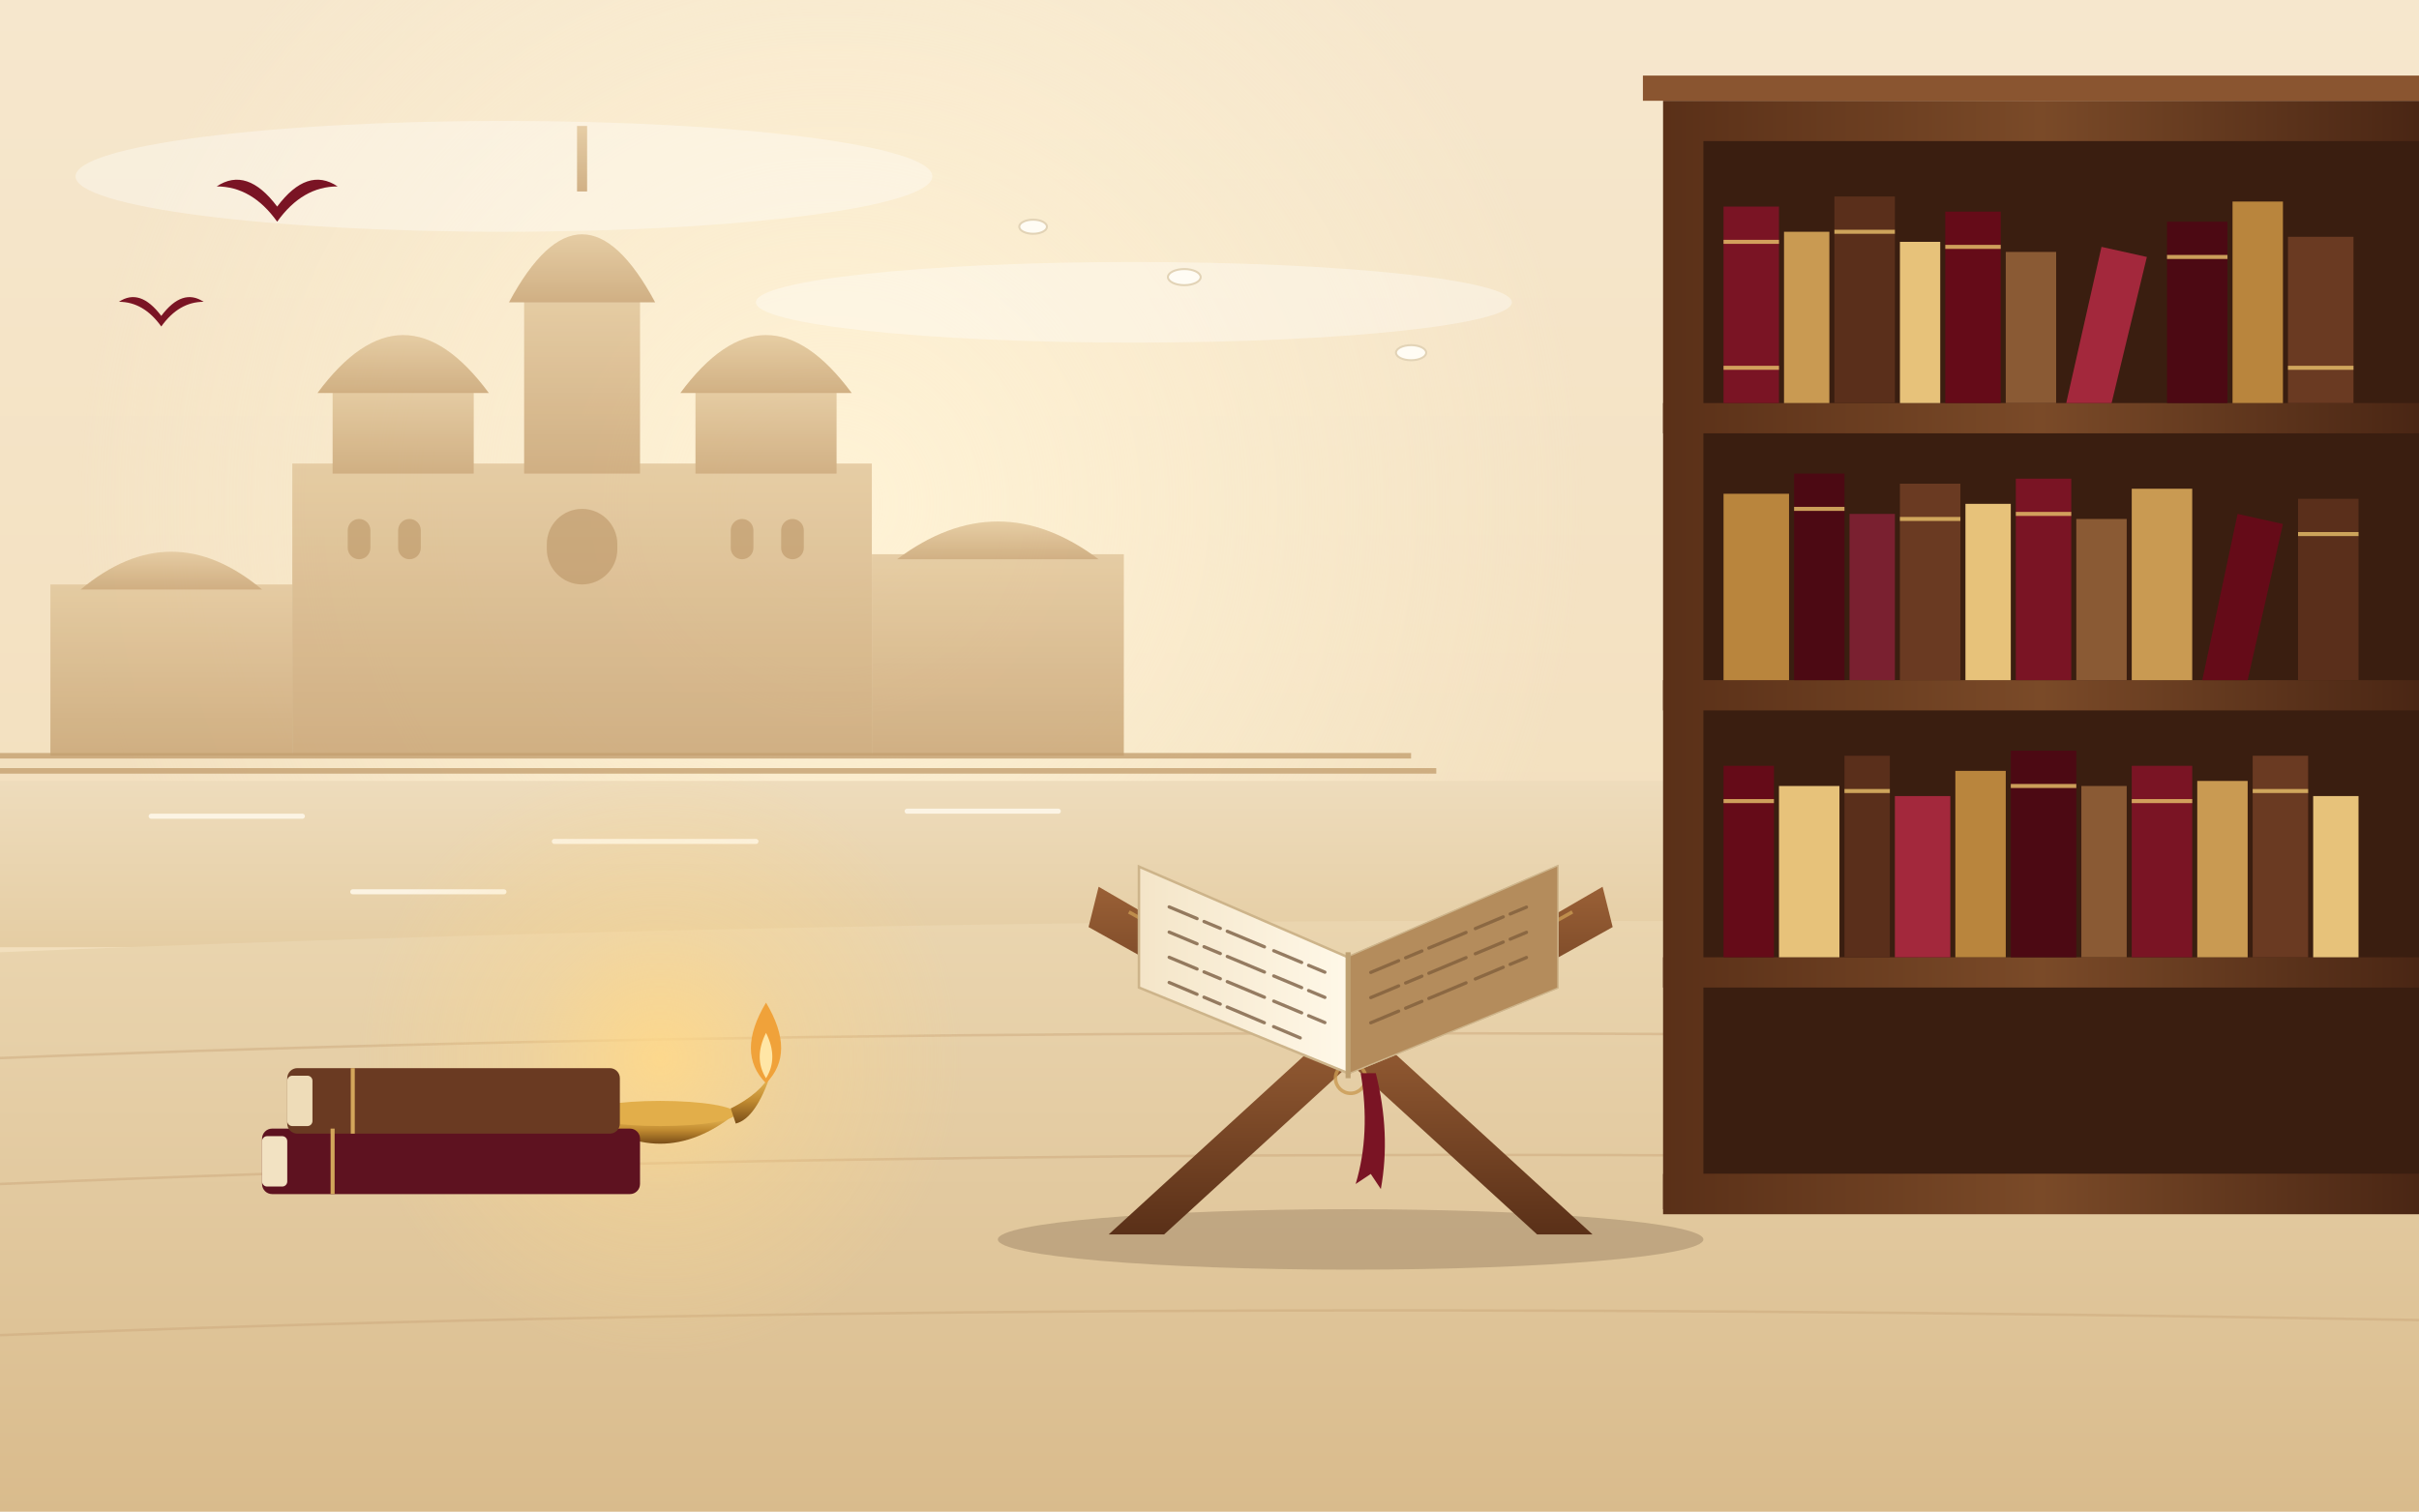
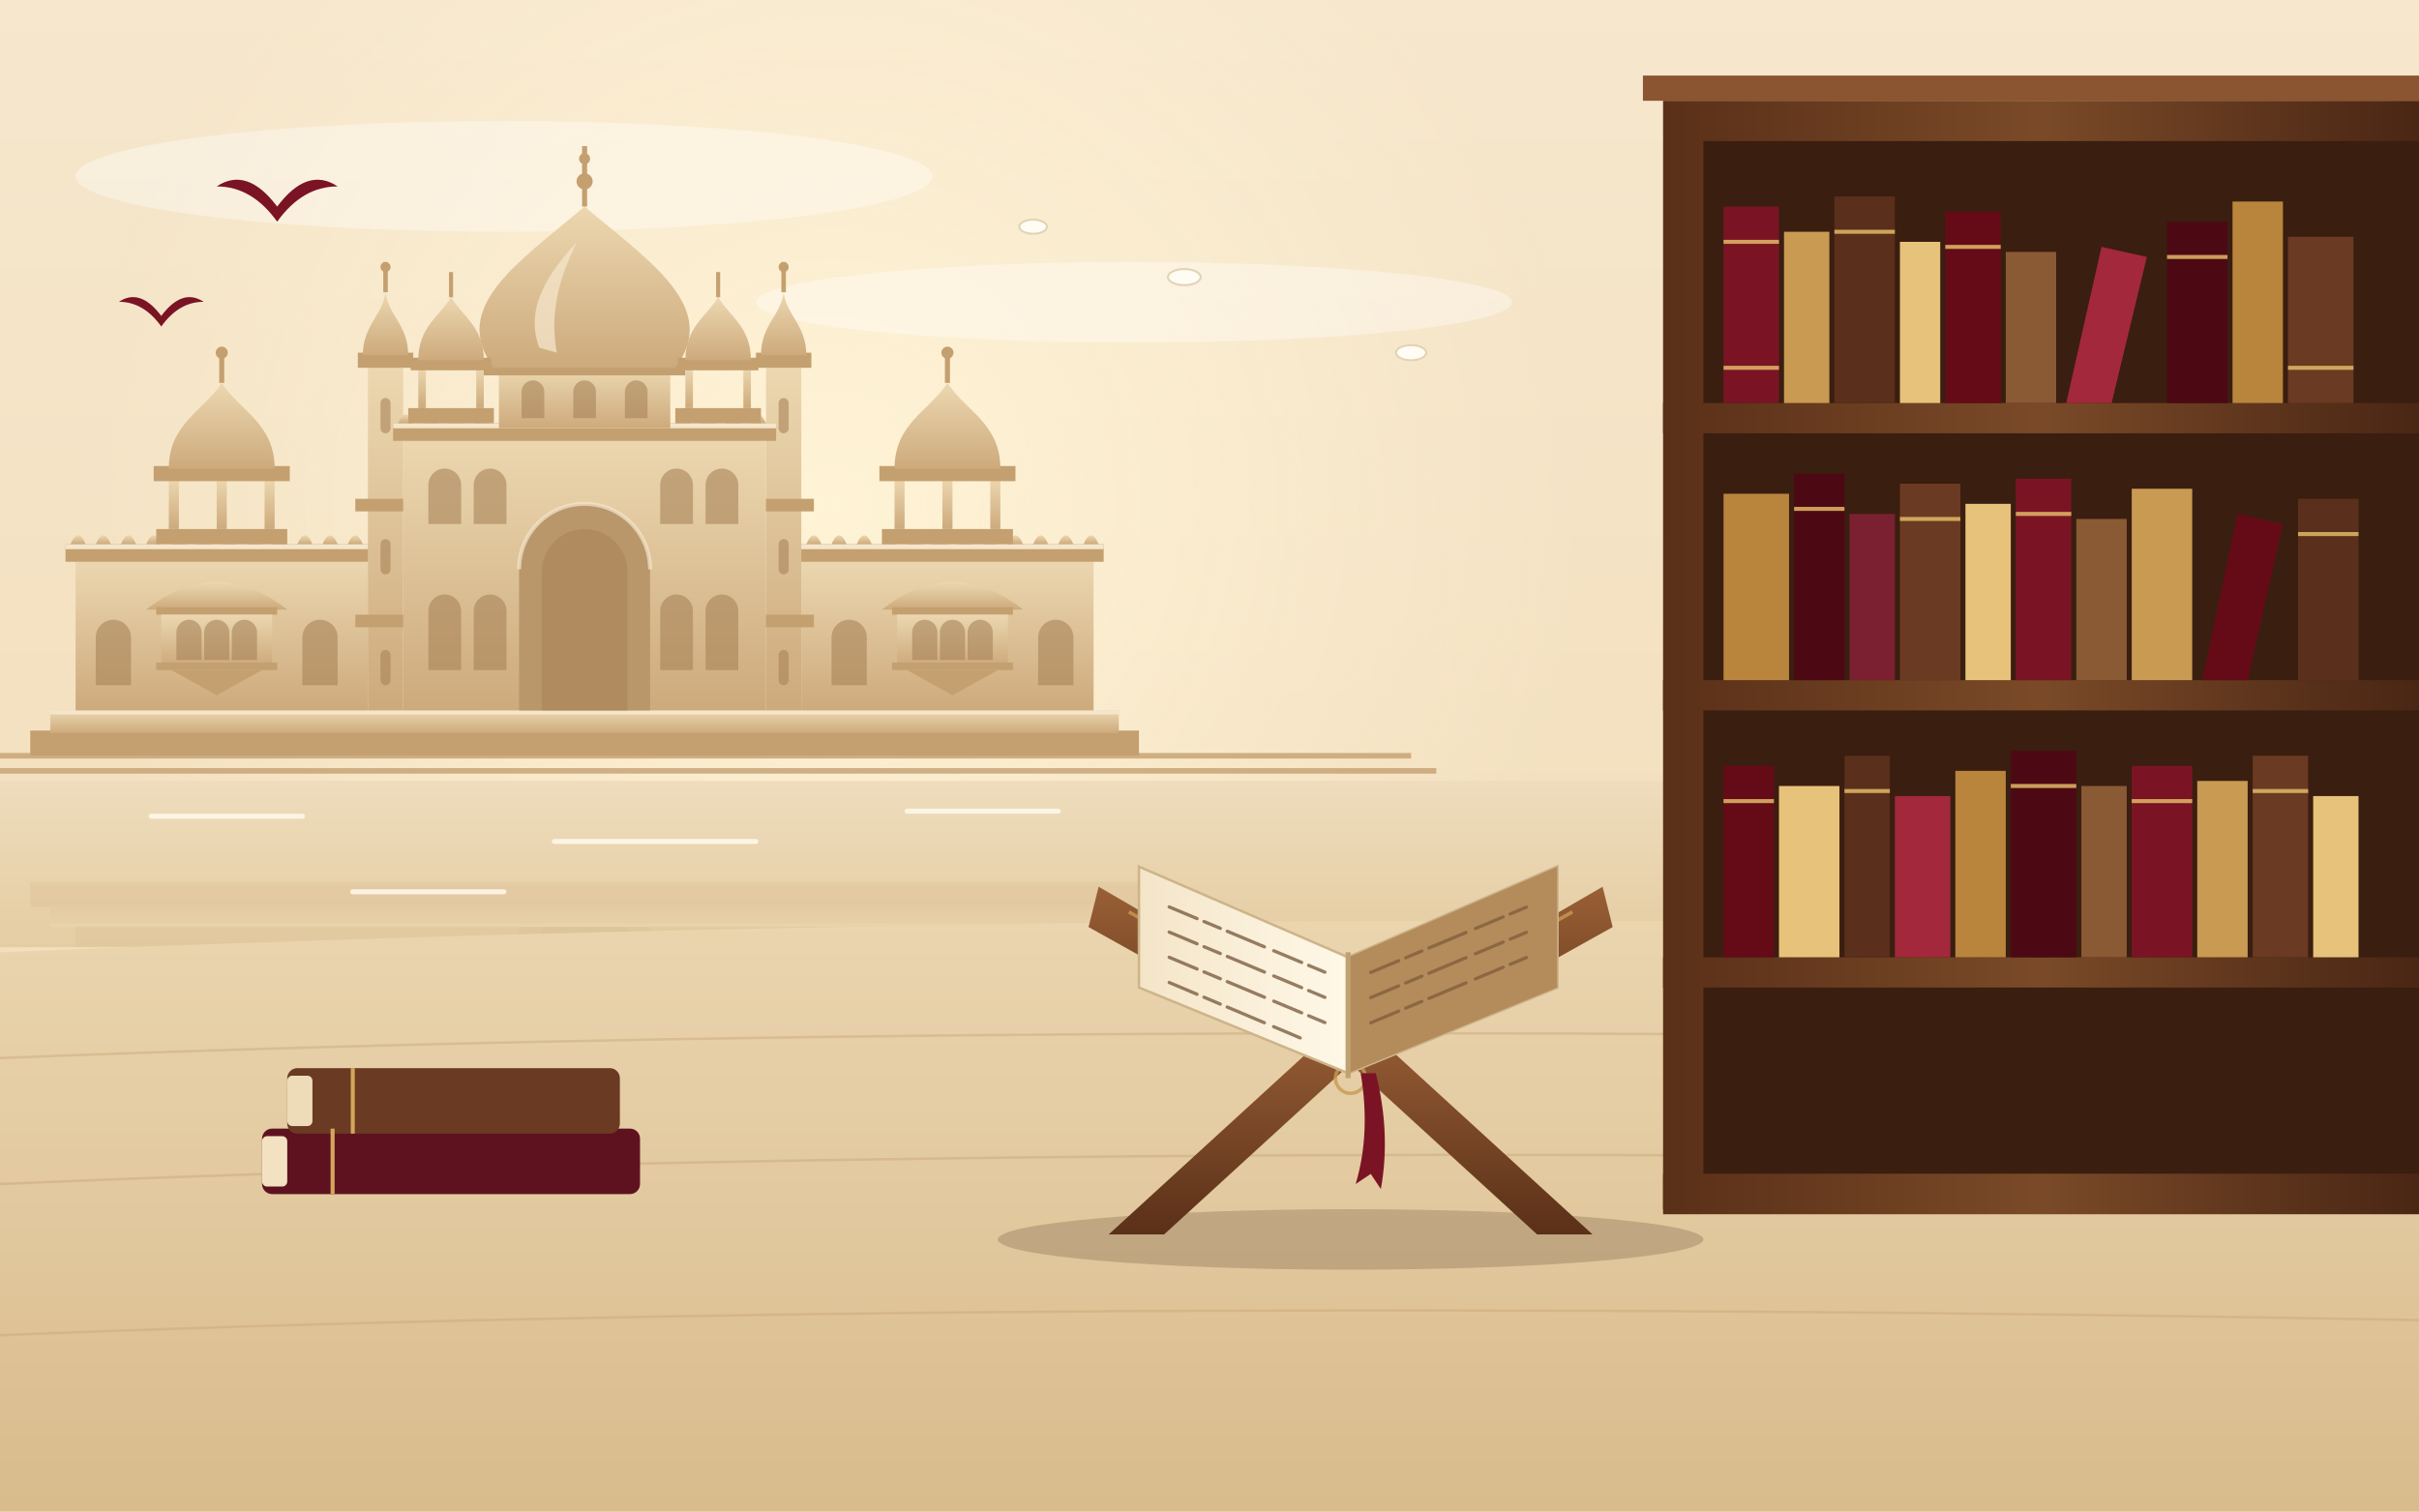
<svg xmlns="http://www.w3.org/2000/svg" viewBox="0 0 960 600">
  <defs>
+     <linearGradient id="shPalA" x1="0" y1="0" x2="0" y2="1">
+       <stop offset="0" stop-color="#ECD7B0" />
+       <stop offset="1" stop-color="#CDAA7C" />
+     </linearGradient>
    <linearGradient id="shSky" x1="0" y1="0" x2="0" y2="1">
      <stop offset="0" stop-color="#F6E7CD" />
      <stop offset=".55" stop-color="#F3E0BF" />
      <stop offset="1" stop-color="#EFD8B2" />
    </linearGradient>
    <radialGradient id="shSkyGlow" cx=".5" cy=".5" r=".5">
      <stop offset="0" stop-color="#FFF3D6" />
      <stop offset="1" stop-color="#FFF3D6" stop-opacity="0" />
    </radialGradient>
    <radialGradient id="shLamp" cx=".5" cy=".5" r=".5">
      <stop offset="0" stop-color="#FFD98A" stop-opacity=".9" />
      <stop offset=".45" stop-color="#FFD98A" stop-opacity=".3" />
      <stop offset="1" stop-color="#FFD98A" stop-opacity="0" />
    </radialGradient>
    <linearGradient id="shPal" x1="0" y1="0" x2="0" y2="1">
      <stop offset="0" stop-color="#E2C79C" />
      <stop offset="1" stop-color="#C9A576" />
    </linearGradient>
    <linearGradient id="shRiver" x1="0" y1="0" x2="0" y2="1">
      <stop offset="0" stop-color="#EEDCBC" />
      <stop offset="1" stop-color="#E5CDA3" />
    </linearGradient>
    <linearGradient id="shFloor" x1="0" y1="0" x2="0" y2="1">
      <stop offset="0" stop-color="#EAD5AF" />
      <stop offset="1" stop-color="#D9BB8C" />
    </linearGradient>
    <linearGradient id="shShelf" x1="0" y1="0" x2="1" y2="0">
      <stop offset="0" stop-color="#5A3018" />
      <stop offset=".5" stop-color="#7A4A28" />
      <stop offset="1" stop-color="#4A2614" />
    </linearGradient>
    <linearGradient id="shRehal" x1="0" y1="0" x2="0" y2="1">
      <stop offset="0" stop-color="#9A6036" />
      <stop offset="1" stop-color="#5A3018" />
    </linearGradient>
    <linearGradient id="shPage" x1="0" y1="0" x2="1" y2="0">
      <stop offset="0" stop-color="#F4E5C8" />
      <stop offset="1" stop-color="#FFF8E8" />
    </linearGradient>
    <linearGradient id="shPage2" x1="0" y1="0" x2="1" y2="0">
      <stop offset="0" stop-color="#FFF8E8" />
      <stop offset="1" stop-color="#F1DFBC" />
    </linearGradient>
    <linearGradient id="shBrass" x1="0" y1="0" x2="0" y2="1">
      <stop offset="0" stop-color="#F0C25E" />
      <stop offset=".55" stop-color="#C08A30" />
      <stop offset="1" stop-color="#7A4E18" />
    </linearGradient>
  </defs>
  <rect width="960" height="600" fill="url(#shSky)" />
  <circle class="uj-sunglow" cx="330" cy="200" r="300" fill="url(#shSkyGlow)" />
  <g fill="#FFFFFF" opacity=".35">
    <ellipse cx="200" cy="70" rx="170" ry="22" />
    <ellipse cx="450" cy="120" rx="150" ry="16" />
  </g>
-   <g fill="url(#shPal)" opacity=".85">
-     <rect x="20" y="232" width="96" height="68" />
-     <path d="M32 234 Q68 204 104 234Z" />
-     <rect x="116" y="184" width="230" height="116" />
-     <rect x="132" y="154" width="56" height="34" />
-     <path d="M126 156 Q160 110 194 156Z" />
-     <rect x="276" y="154" width="56" height="34" />
-     <path d="M270 156 Q304 110 338 156Z" />
-     <rect x="208" y="118" width="46" height="70" />
-     <path d="M202 120 Q231 66 260 120Z" />
-     <rect x="229" y="50" width="4" height="26" />
-     <rect x="346" y="220" width="100" height="80" />
-     <path d="M356 222 Q396 192 436 222Z" />
-   </g>
-   <g fill="#B48C5C" opacity=".5">
-     <rect x="138" y="206" width="9" height="16" rx="4.5" />
-     <rect x="158" y="206" width="9" height="16" rx="4.5" />
-     <rect x="217" y="202" width="28" height="30" rx="14" />
-     <rect x="290" y="206" width="9" height="16" rx="4.5" />
-     <rect x="310" y="206" width="9" height="16" rx="4.5" />
+   <g transform="translate(12 50) scale(1)">
+     <g class="uj-palace">
+       <rect x="0" y="240" width="440" height="10" fill="#C4A070" />
+       <rect x="8" y="232" width="424" height="9" fill="url(#shPalA)" />
+       <rect x="8" y="232" width="424" height="1.6" fill="#F4E6CB" />
+       <g>
+         <rect x="18" y="172" width="116" height="60" fill="url(#shPalA)" />
+         <rect x="14" y="166" width="124" height="7" fill="#C4A070" />
+         <rect x="14" y="166" width="124" height="2" fill="#F4E6CB" />
+         <path d="M16 166 q3 -7 6 0Z" fill="url(#shPalA)" />
+         <path d="M26 166 q3 -7 6 0Z" fill="url(#shPalA)" />
+         <path d="M36 166 q3 -7 6 0Z" fill="url(#shPalA)" />
+         <path d="M46 166 q3 -7 6 0Z" fill="url(#shPalA)" />
+         <path d="M56 166 q3 -7 6 0Z" fill="url(#shPalA)" />
+         <path d="M66 166 q3 -7 6 0Z" fill="url(#shPalA)" />
+         <path d="M76 166 q3 -7 6 0Z" fill="url(#shPalA)" />
+         <path d="M86 166 q3 -7 6 0Z" fill="url(#shPalA)" />
+         <path d="M96 166 q3 -7 6 0Z" fill="url(#shPalA)" />
+         <path d="M106 166 q3 -7 6 0Z" fill="url(#shPalA)" />
+         <path d="M116 166 q3 -7 6 0Z" fill="url(#shPalA)" />
+         <path d="M126 166 q3 -7 6 0Z" fill="url(#shPalA)" />
+         <path d="M46 192 Q74 170 102 192Z" fill="url(#shPalA)" />
+         <rect x="50" y="191" width="48" height="3" fill="#C4A070" />
+         <rect x="52" y="194" width="44" height="20" fill="url(#shPalA)" />
+         <path d="M58 212 V201.0 A5.0 5.0 0 0 1 68 201.0 V212Z" fill="#A88458" opacity=".6" />
+         <path d="M69 212 V201.0 A5.0 5.0 0 0 1 79 201.0 V212Z" fill="#A88458" opacity=".6" />
+         <path d="M80 212 V201.0 A5.0 5.0 0 0 1 90 201.0 V212Z" fill="#A88458" opacity=".6" />
+         <rect x="50" y="213" width="48" height="3" fill="#C4A070" />
+         <path d="M56 216 L74 226 L92 216Z" fill="#C4A070" />
+         <path d="M26 222 V203.0 A7.0 7.0 0 0 1 40 203.0 V222Z" fill="#A88458" opacity=".6" />
+         <path d="M108 222 V203.0 A7.0 7.0 0 0 1 122 203.0 V222Z" fill="#A88458" opacity=".6" />
+         <rect x="50" y="160" width="52" height="6" fill="#C4A070" />
+         <rect x="55" y="140" width="4" height="20" fill="url(#shPalA)" />
+         <rect x="74" y="140" width="4" height="20" fill="url(#shPalA)" />
+         <rect x="93" y="140" width="4" height="20" fill="url(#shPalA)" />
+         <rect x="49" y="135" width="54" height="6" fill="#C4A070" />
+         <path d="M55 136 C55 118 69 113 76 102 C83 113 97 118 97 136Z" fill="url(#shPalA)" />
+         <path d="M76 102 V88" stroke="#C4A070" stroke-width="2" />
+         <circle cx="76" cy="90" r="2.4" fill="#C4A070" />
+         <rect x="134" y="96" width="14" height="136" fill="url(#shPalA)" />
+         <rect x="129" y="148" width="24" height="5" fill="#C4A070" />
+         <rect x="129" y="194" width="24" height="5" fill="#C4A070" />
+         <rect x="130" y="90" width="22" height="6" fill="#C4A070" />
+         <path d="M132 91 C132 79 140 75 141 66 C142 75 150 79 150 91Z" fill="url(#shPalA)" />
+         <path d="M141 66 V54" stroke="#C4A070" stroke-width="1.8" />
+         <circle cx="141" cy="56" r="2" fill="#C4A070" />
+         <rect x="139" y="108" width="4" height="14" rx="2" fill="#A88458" opacity=".6" />
+         <rect x="139" y="164" width="4" height="14" rx="2" fill="#A88458" opacity=".6" />
+         <rect x="139" y="208" width="4" height="14" rx="2" fill="#A88458" opacity=".6" />
+       </g>
+       <g transform="translate(440 0) scale(-1 1)">
+         <rect x="18" y="172" width="116" height="60" fill="url(#shPalA)" />
+         <rect x="14" y="166" width="124" height="7" fill="#C4A070" />
+         <rect x="14" y="166" width="124" height="2" fill="#F4E6CB" />
+         <path d="M16 166 q3 -7 6 0Z" fill="url(#shPalA)" />
+         <path d="M26 166 q3 -7 6 0Z" fill="url(#shPalA)" />
+         <path d="M36 166 q3 -7 6 0Z" fill="url(#shPalA)" />
+         <path d="M46 166 q3 -7 6 0Z" fill="url(#shPalA)" />
+         <path d="M56 166 q3 -7 6 0Z" fill="url(#shPalA)" />
+         <path d="M66 166 q3 -7 6 0Z" fill="url(#shPalA)" />
+         <path d="M76 166 q3 -7 6 0Z" fill="url(#shPalA)" />
+         <path d="M86 166 q3 -7 6 0Z" fill="url(#shPalA)" />
+         <path d="M96 166 q3 -7 6 0Z" fill="url(#shPalA)" />
+         <path d="M106 166 q3 -7 6 0Z" fill="url(#shPalA)" />
+         <path d="M116 166 q3 -7 6 0Z" fill="url(#shPalA)" />
+         <path d="M126 166 q3 -7 6 0Z" fill="url(#shPalA)" />
+         <path d="M46 192 Q74 170 102 192Z" fill="url(#shPalA)" />
+         <rect x="50" y="191" width="48" height="3" fill="#C4A070" />
+         <rect x="52" y="194" width="44" height="20" fill="url(#shPalA)" />
+         <path d="M58 212 V201.0 A5.0 5.0 0 0 1 68 201.0 V212Z" fill="#A88458" opacity=".6" />
+         <path d="M69 212 V201.0 A5.0 5.0 0 0 1 79 201.0 V212Z" fill="#A88458" opacity=".6" />
+         <path d="M80 212 V201.0 A5.0 5.0 0 0 1 90 201.0 V212Z" fill="#A88458" opacity=".6" />
+         <rect x="50" y="213" width="48" height="3" fill="#C4A070" />
+         <path d="M56 216 L74 226 L92 216Z" fill="#C4A070" />
+         <path d="M26 222 V203.0 A7.0 7.0 0 0 1 40 203.0 V222Z" fill="#A88458" opacity=".6" />
+         <path d="M108 222 V203.0 A7.0 7.0 0 0 1 122 203.0 V222Z" fill="#A88458" opacity=".6" />
+         <rect x="50" y="160" width="52" height="6" fill="#C4A070" />
+         <rect x="55" y="140" width="4" height="20" fill="url(#shPalA)" />
+         <rect x="74" y="140" width="4" height="20" fill="url(#shPalA)" />
+         <rect x="93" y="140" width="4" height="20" fill="url(#shPalA)" />
+         <rect x="49" y="135" width="54" height="6" fill="#C4A070" />
+         <path d="M55 136 C55 118 69 113 76 102 C83 113 97 118 97 136Z" fill="url(#shPalA)" />
+         <path d="M76 102 V88" stroke="#C4A070" stroke-width="2" />
+         <circle cx="76" cy="90" r="2.4" fill="#C4A070" />
+         <rect x="134" y="96" width="14" height="136" fill="url(#shPalA)" />
+         <rect x="129" y="148" width="24" height="5" fill="#C4A070" />
+         <rect x="129" y="194" width="24" height="5" fill="#C4A070" />
+         <rect x="130" y="90" width="22" height="6" fill="#C4A070" />
+         <path d="M132 91 C132 79 140 75 141 66 C142 75 150 79 150 91Z" fill="url(#shPalA)" />
+         <path d="M141 66 V54" stroke="#C4A070" stroke-width="1.8" />
+         <circle cx="141" cy="56" r="2" fill="#C4A070" />
+         <rect x="139" y="108" width="4" height="14" rx="2" fill="#A88458" opacity=".6" />
+         <rect x="139" y="164" width="4" height="14" rx="2" fill="#A88458" opacity=".6" />
+         <rect x="139" y="208" width="4" height="14" rx="2" fill="#A88458" opacity=".6" />
+       </g>
+       <rect x="148" y="124" width="144" height="108" fill="url(#shPalA)" />
+       <rect x="144" y="118" width="152" height="7" fill="#C4A070" />
+       <rect x="144" y="118" width="152" height="2" fill="#F4E6CB" />
+       <path d="M146 118 q3 -7 6 0Z" fill="url(#shPalA)" />
+       <path d="M156 118 q3 -7 6 0Z" fill="url(#shPalA)" />
+       <path d="M166 118 q3 -7 6 0Z" fill="url(#shPalA)" />
+       <path d="M176 118 q3 -7 6 0Z" fill="url(#shPalA)" />
+       <path d="M186 118 q3 -7 6 0Z" fill="url(#shPalA)" />
+       <path d="M196 118 q3 -7 6 0Z" fill="url(#shPalA)" />
+       <path d="M206 118 q3 -7 6 0Z" fill="url(#shPalA)" />
+       <path d="M216 118 q3 -7 6 0Z" fill="url(#shPalA)" />
+       <path d="M226 118 q3 -7 6 0Z" fill="url(#shPalA)" />
+       <path d="M236 118 q3 -7 6 0Z" fill="url(#shPalA)" />
+       <path d="M246 118 q3 -7 6 0Z" fill="url(#shPalA)" />
+       <path d="M256 118 q3 -7 6 0Z" fill="url(#shPalA)" />
+       <path d="M266 118 q3 -7 6 0Z" fill="url(#shPalA)" />
+       <path d="M276 118 q3 -7 6 0Z" fill="url(#shPalA)" />
+       <path d="M286 118 q3 -7 6 0Z" fill="url(#shPalA)" />
+       <path d="M194 232 V176.0 A26.0 26.0 0 0 1 246 176.0 V232Z" fill="#B9976A" />
+       <path d="M203 232 V177.0 A17.0 17.0 0 0 1 237 177.0 V232Z" fill="#A88458" opacity=".6" />
+       <path d="M194 176 A26 26 0 0 1 246 176" fill="none" stroke="#F4E6CB" stroke-width="1.6" opacity=".7" />
+       <path d="M158 158 V142.5 A6.5 6.5 0 0 1 171 142.5 V158Z" fill="#A88458" opacity=".6" />
+       <path d="M158 216 V192.5 A6.5 6.5 0 0 1 171 192.5 V216Z" fill="#A88458" opacity=".6" />
+       <path d="M176 158 V142.5 A6.5 6.5 0 0 1 189 142.5 V158Z" fill="#A88458" opacity=".6" />
+       <path d="M176 216 V192.5 A6.5 6.5 0 0 1 189 192.5 V216Z" fill="#A88458" opacity=".6" />
+       <path d="M250 158 V142.5 A6.5 6.5 0 0 1 263 142.5 V158Z" fill="#A88458" opacity=".6" />
+       <path d="M250 216 V192.5 A6.5 6.5 0 0 1 263 192.5 V216Z" fill="#A88458" opacity=".6" />
+       <path d="M268 158 V142.5 A6.5 6.5 0 0 1 281 142.5 V158Z" fill="#A88458" opacity=".6" />
+       <path d="M268 216 V192.5 A6.5 6.5 0 0 1 281 192.5 V216Z" fill="#A88458" opacity=".6" />
+       <rect x="186" y="96" width="68" height="24" fill="url(#shPalA)" />
+       <path d="M195 116 V105.5 A4.5 4.5 0 0 1 204 105.5 V116Z" fill="#A88458" opacity=".6" />
+       <path d="M215.5 116 V105.5 A4.5 4.5 0 0 1 224.5 105.5 V116Z" fill="#A88458" opacity=".6" />
+       <path d="M236 116 V105.5 A4.5 4.5 0 0 1 245 105.5 V116Z" fill="#A88458" opacity=".6" />
+       <rect x="180" y="94" width="80" height="5" fill="#C4A070" />
+       <path d="M184 96 C166 72 194 54 220 32 C246 54 274 72 256 96Z" fill="url(#shPalA)" />
+       <path d="M202 88 C196 72 206 58 217 46 C210 60 206 74 209 90Z" fill="#F4E6CB" opacity=".75" />
+       <path d="M220 32 V8" stroke="#C4A070" stroke-width="2" />
+       <circle cx="220" cy="22" r="3.2" fill="#C4A070" />
+       <circle cx="220" cy="13" r="2.2" fill="#C4A070" />
+       <rect x="150" y="112" width="34" height="6" fill="#C4A070" />
+       <rect x="154" y="96" width="3" height="16" fill="url(#shPalA)" />
+       <rect x="177" y="96" width="3" height="16" fill="url(#shPalA)" />
+       <rect x="151" y="92" width="32" height="5" fill="#C4A070" />
+       <path d="M154 93 C154 80 162 76 167 68 C172 76 180 80 180 93Z" fill="url(#shPalA)" />
+       <path d="M167 68 V58" stroke="#C4A070" stroke-width="1.6" />
+       <rect x="256" y="112" width="34" height="6" fill="#C4A070" />
+       <rect x="260" y="96" width="3" height="16" fill="url(#shPalA)" />
+       <rect x="283" y="96" width="3" height="16" fill="url(#shPalA)" />
+       <rect x="257" y="92" width="32" height="5" fill="#C4A070" />
+       <path d="M260 93 C260 80 268 76 273 68 C278 76 286 80 286 93Z" fill="url(#shPalA)" />
+       <path d="M273 68 V58" stroke="#C4A070" stroke-width="1.6" />
+     </g>
  </g>
  <g stroke="#C4A070" stroke-width="2.2" opacity=".8">
    <line x1="0" y1="300" x2="560" y2="300" />
    <line x1="0" y1="306" x2="570" y2="306" />
  </g>
  <rect x="0" y="310" width="960" height="66" fill="url(#shRiver)" />
+   <clipPath id="shRivClip">
+     <rect x="0" y="310" width="960" height="66" />
+   </clipPath>
+   <g clip-path="url(#shRivClip)" opacity=".16">
+     <g transform="translate(12 600) scale(1 -1)">
+       <g class="uj-palace">
+         <rect x="0" y="240" width="440" height="10" fill="#C4A070" />
+         <rect x="8" y="232" width="424" height="9" fill="url(#shPalA)" />
+         <rect x="8" y="232" width="424" height="1.6" fill="#F4E6CB" />
+         <g>
+           <rect x="18" y="172" width="116" height="60" fill="url(#shPalA)" />
+           <rect x="14" y="166" width="124" height="7" fill="#C4A070" />
+           <rect x="14" y="166" width="124" height="2" fill="#F4E6CB" />
+           <path d="M16 166 q3 -7 6 0Z" fill="url(#shPalA)" />
+           <path d="M26 166 q3 -7 6 0Z" fill="url(#shPalA)" />
+           <path d="M36 166 q3 -7 6 0Z" fill="url(#shPalA)" />
+           <path d="M46 166 q3 -7 6 0Z" fill="url(#shPalA)" />
+           <path d="M56 166 q3 -7 6 0Z" fill="url(#shPalA)" />
+           <path d="M66 166 q3 -7 6 0Z" fill="url(#shPalA)" />
+           <path d="M76 166 q3 -7 6 0Z" fill="url(#shPalA)" />
+           <path d="M86 166 q3 -7 6 0Z" fill="url(#shPalA)" />
+           <path d="M96 166 q3 -7 6 0Z" fill="url(#shPalA)" />
+           <path d="M106 166 q3 -7 6 0Z" fill="url(#shPalA)" />
+           <path d="M116 166 q3 -7 6 0Z" fill="url(#shPalA)" />
+           <path d="M126 166 q3 -7 6 0Z" fill="url(#shPalA)" />
+           <path d="M46 192 Q74 170 102 192Z" fill="url(#shPalA)" />
+           <rect x="50" y="191" width="48" height="3" fill="#C4A070" />
+           <rect x="52" y="194" width="44" height="20" fill="url(#shPalA)" />
+           <path d="M58 212 V201.0 A5.0 5.0 0 0 1 68 201.0 V212Z" fill="#A88458" opacity=".6" />
+           <path d="M69 212 V201.0 A5.0 5.0 0 0 1 79 201.0 V212Z" fill="#A88458" opacity=".6" />
+           <path d="M80 212 V201.0 A5.0 5.0 0 0 1 90 201.0 V212Z" fill="#A88458" opacity=".6" />
+           <rect x="50" y="213" width="48" height="3" fill="#C4A070" />
+           <path d="M56 216 L74 226 L92 216Z" fill="#C4A070" />
+           <path d="M26 222 V203.0 A7.0 7.0 0 0 1 40 203.0 V222Z" fill="#A88458" opacity=".6" />
+           <path d="M108 222 V203.0 A7.0 7.0 0 0 1 122 203.0 V222Z" fill="#A88458" opacity=".6" />
+           <rect x="50" y="160" width="52" height="6" fill="#C4A070" />
+           <rect x="55" y="140" width="4" height="20" fill="url(#shPalA)" />
+           <rect x="74" y="140" width="4" height="20" fill="url(#shPalA)" />
+           <rect x="93" y="140" width="4" height="20" fill="url(#shPalA)" />
+           <rect x="49" y="135" width="54" height="6" fill="#C4A070" />
+           <path d="M55 136 C55 118 69 113 76 102 C83 113 97 118 97 136Z" fill="url(#shPalA)" />
+           <path d="M76 102 V88" stroke="#C4A070" stroke-width="2" />
+           <circle cx="76" cy="90" r="2.4" fill="#C4A070" />
+           <rect x="134" y="96" width="14" height="136" fill="url(#shPalA)" />
+           <rect x="129" y="148" width="24" height="5" fill="#C4A070" />
+           <rect x="129" y="194" width="24" height="5" fill="#C4A070" />
+           <rect x="130" y="90" width="22" height="6" fill="#C4A070" />
+           <path d="M132 91 C132 79 140 75 141 66 C142 75 150 79 150 91Z" fill="url(#shPalA)" />
+           <path d="M141 66 V54" stroke="#C4A070" stroke-width="1.8" />
+           <circle cx="141" cy="56" r="2" fill="#C4A070" />
+           <rect x="139" y="108" width="4" height="14" rx="2" fill="#A88458" opacity=".6" />
+           <rect x="139" y="164" width="4" height="14" rx="2" fill="#A88458" opacity=".6" />
+           <rect x="139" y="208" width="4" height="14" rx="2" fill="#A88458" opacity=".6" />
+         </g>
+         <g transform="translate(440 0) scale(-1 1)">
+           <rect x="18" y="172" width="116" height="60" fill="url(#shPalA)" />
+           <rect x="14" y="166" width="124" height="7" fill="#C4A070" />
+           <rect x="14" y="166" width="124" height="2" fill="#F4E6CB" />
+           <path d="M16 166 q3 -7 6 0Z" fill="url(#shPalA)" />
+           <path d="M26 166 q3 -7 6 0Z" fill="url(#shPalA)" />
+           <path d="M36 166 q3 -7 6 0Z" fill="url(#shPalA)" />
+           <path d="M46 166 q3 -7 6 0Z" fill="url(#shPalA)" />
+           <path d="M56 166 q3 -7 6 0Z" fill="url(#shPalA)" />
+           <path d="M66 166 q3 -7 6 0Z" fill="url(#shPalA)" />
+           <path d="M76 166 q3 -7 6 0Z" fill="url(#shPalA)" />
+           <path d="M86 166 q3 -7 6 0Z" fill="url(#shPalA)" />
+           <path d="M96 166 q3 -7 6 0Z" fill="url(#shPalA)" />
+           <path d="M106 166 q3 -7 6 0Z" fill="url(#shPalA)" />
+           <path d="M116 166 q3 -7 6 0Z" fill="url(#shPalA)" />
+           <path d="M126 166 q3 -7 6 0Z" fill="url(#shPalA)" />
+           <path d="M46 192 Q74 170 102 192Z" fill="url(#shPalA)" />
+           <rect x="50" y="191" width="48" height="3" fill="#C4A070" />
+           <rect x="52" y="194" width="44" height="20" fill="url(#shPalA)" />
+           <path d="M58 212 V201.0 A5.0 5.0 0 0 1 68 201.0 V212Z" fill="#A88458" opacity=".6" />
+           <path d="M69 212 V201.0 A5.0 5.0 0 0 1 79 201.0 V212Z" fill="#A88458" opacity=".6" />
+           <path d="M80 212 V201.0 A5.0 5.0 0 0 1 90 201.0 V212Z" fill="#A88458" opacity=".6" />
+           <rect x="50" y="213" width="48" height="3" fill="#C4A070" />
+           <path d="M56 216 L74 226 L92 216Z" fill="#C4A070" />
+           <path d="M26 222 V203.0 A7.0 7.0 0 0 1 40 203.0 V222Z" fill="#A88458" opacity=".6" />
+           <path d="M108 222 V203.0 A7.0 7.0 0 0 1 122 203.0 V222Z" fill="#A88458" opacity=".6" />
+           <rect x="50" y="160" width="52" height="6" fill="#C4A070" />
+           <rect x="55" y="140" width="4" height="20" fill="url(#shPalA)" />
+           <rect x="74" y="140" width="4" height="20" fill="url(#shPalA)" />
+           <rect x="93" y="140" width="4" height="20" fill="url(#shPalA)" />
+           <rect x="49" y="135" width="54" height="6" fill="#C4A070" />
+           <path d="M55 136 C55 118 69 113 76 102 C83 113 97 118 97 136Z" fill="url(#shPalA)" />
+           <path d="M76 102 V88" stroke="#C4A070" stroke-width="2" />
+           <circle cx="76" cy="90" r="2.4" fill="#C4A070" />
+           <rect x="134" y="96" width="14" height="136" fill="url(#shPalA)" />
+           <rect x="129" y="148" width="24" height="5" fill="#C4A070" />
+           <rect x="129" y="194" width="24" height="5" fill="#C4A070" />
+           <rect x="130" y="90" width="22" height="6" fill="#C4A070" />
+           <path d="M132 91 C132 79 140 75 141 66 C142 75 150 79 150 91Z" fill="url(#shPalA)" />
+           <path d="M141 66 V54" stroke="#C4A070" stroke-width="1.8" />
+           <circle cx="141" cy="56" r="2" fill="#C4A070" />
+           <rect x="139" y="108" width="4" height="14" rx="2" fill="#A88458" opacity=".6" />
+           <rect x="139" y="164" width="4" height="14" rx="2" fill="#A88458" opacity=".6" />
+           <rect x="139" y="208" width="4" height="14" rx="2" fill="#A88458" opacity=".6" />
+         </g>
+         <rect x="148" y="124" width="144" height="108" fill="url(#shPalA)" />
+         <rect x="144" y="118" width="152" height="7" fill="#C4A070" />
+         <rect x="144" y="118" width="152" height="2" fill="#F4E6CB" />
+         <path d="M146 118 q3 -7 6 0Z" fill="url(#shPalA)" />
+         <path d="M156 118 q3 -7 6 0Z" fill="url(#shPalA)" />
+         <path d="M166 118 q3 -7 6 0Z" fill="url(#shPalA)" />
+         <path d="M176 118 q3 -7 6 0Z" fill="url(#shPalA)" />
+         <path d="M186 118 q3 -7 6 0Z" fill="url(#shPalA)" />
+         <path d="M196 118 q3 -7 6 0Z" fill="url(#shPalA)" />
+         <path d="M206 118 q3 -7 6 0Z" fill="url(#shPalA)" />
+         <path d="M216 118 q3 -7 6 0Z" fill="url(#shPalA)" />
+         <path d="M226 118 q3 -7 6 0Z" fill="url(#shPalA)" />
+         <path d="M236 118 q3 -7 6 0Z" fill="url(#shPalA)" />
+         <path d="M246 118 q3 -7 6 0Z" fill="url(#shPalA)" />
+         <path d="M256 118 q3 -7 6 0Z" fill="url(#shPalA)" />
+         <path d="M266 118 q3 -7 6 0Z" fill="url(#shPalA)" />
+         <path d="M276 118 q3 -7 6 0Z" fill="url(#shPalA)" />
+         <path d="M286 118 q3 -7 6 0Z" fill="url(#shPalA)" />
+         <path d="M194 232 V176.0 A26.0 26.0 0 0 1 246 176.0 V232Z" fill="#B9976A" />
+         <path d="M203 232 V177.0 A17.0 17.0 0 0 1 237 177.0 V232Z" fill="#A88458" opacity=".6" />
+         <path d="M194 176 A26 26 0 0 1 246 176" fill="none" stroke="#F4E6CB" stroke-width="1.6" opacity=".7" />
+         <path d="M158 158 V142.5 A6.5 6.5 0 0 1 171 142.5 V158Z" fill="#A88458" opacity=".6" />
+         <path d="M158 216 V192.5 A6.5 6.5 0 0 1 171 192.5 V216Z" fill="#A88458" opacity=".6" />
+         <path d="M176 158 V142.5 A6.5 6.5 0 0 1 189 142.5 V158Z" fill="#A88458" opacity=".6" />
+         <path d="M176 216 V192.5 A6.5 6.5 0 0 1 189 192.5 V216Z" fill="#A88458" opacity=".6" />
+         <path d="M250 158 V142.5 A6.5 6.5 0 0 1 263 142.5 V158Z" fill="#A88458" opacity=".6" />
+         <path d="M250 216 V192.5 A6.5 6.5 0 0 1 263 192.5 V216Z" fill="#A88458" opacity=".6" />
+         <path d="M268 158 V142.5 A6.5 6.5 0 0 1 281 142.5 V158Z" fill="#A88458" opacity=".6" />
+         <path d="M268 216 V192.5 A6.5 6.5 0 0 1 281 192.5 V216Z" fill="#A88458" opacity=".6" />
+         <rect x="186" y="96" width="68" height="24" fill="url(#shPalA)" />
+         <path d="M195 116 V105.5 A4.5 4.5 0 0 1 204 105.5 V116Z" fill="#A88458" opacity=".6" />
+         <path d="M215.5 116 V105.5 A4.5 4.5 0 0 1 224.5 105.5 V116Z" fill="#A88458" opacity=".6" />
+         <path d="M236 116 V105.5 A4.5 4.5 0 0 1 245 105.5 V116Z" fill="#A88458" opacity=".6" />
+         <rect x="180" y="94" width="80" height="5" fill="#C4A070" />
+         <path d="M184 96 C166 72 194 54 220 32 C246 54 274 72 256 96Z" fill="url(#shPalA)" />
+         <path d="M202 88 C196 72 206 58 217 46 C210 60 206 74 209 90Z" fill="#F4E6CB" opacity=".75" />
+         <path d="M220 32 V8" stroke="#C4A070" stroke-width="2" />
+         <circle cx="220" cy="22" r="3.2" fill="#C4A070" />
+         <circle cx="220" cy="13" r="2.2" fill="#C4A070" />
+         <rect x="150" y="112" width="34" height="6" fill="#C4A070" />
+         <rect x="154" y="96" width="3" height="16" fill="url(#shPalA)" />
+         <rect x="177" y="96" width="3" height="16" fill="url(#shPalA)" />
+         <rect x="151" y="92" width="32" height="5" fill="#C4A070" />
+         <path d="M154 93 C154 80 162 76 167 68 C172 76 180 80 180 93Z" fill="url(#shPalA)" />
+         <path d="M167 68 V58" stroke="#C4A070" stroke-width="1.6" />
+         <rect x="256" y="112" width="34" height="6" fill="#C4A070" />
+         <rect x="260" y="96" width="3" height="16" fill="url(#shPalA)" />
+         <rect x="283" y="96" width="3" height="16" fill="url(#shPalA)" />
+         <rect x="257" y="92" width="32" height="5" fill="#C4A070" />
+         <path d="M260 93 C260 80 268 76 273 68 C278 76 286 80 286 93Z" fill="url(#shPalA)" />
+         <path d="M273 68 V58" stroke="#C4A070" stroke-width="1.6" />
+       </g>
+     </g>
+   </g>
  <g class="uj-shimmer" stroke="#FFF9EC" stroke-width="2" stroke-linecap="round" opacity=".85">
    <line x1="60" y1="324" x2="120" y2="324" />
    <line x1="220" y1="334" x2="300" y2="334" />
    <line x1="360" y1="322" x2="420" y2="322" />
    <line x1="140" y1="354" x2="200" y2="354" />
  </g>
  <g fill="#7A1424">
    <g class="uj-b1" transform="translate(110 80)">
      <g class="uj-bird-fly">
        <path class="uj-bird-wing" d="M-24 -6 Q-12 -14 0 2 Q12 -14 24 -6 Q10 -6 0 8 Q-10 -6 -24 -6Z" />
      </g>
    </g>
    <g class="uj-b2" transform="translate(64 124) scale(.7)">
      <g class="uj-bird-fly">
        <path class="uj-bird-wing" d="M-24 -6 Q-12 -14 0 2 Q12 -14 24 -6 Q10 -6 0 8 Q-10 -6 -24 -6Z" />
      </g>
    </g>
  </g>
  <path d="M0 378 Q480 358 960 370 V600 H0Z" fill="url(#shFloor)" />
  <g stroke="#C9A578" stroke-width="1" opacity=".45" fill="none">
    <path d="M0 420 Q400 404 960 414" />
    <path d="M0 470 Q420 452 960 462" />
    <path d="M0 530 Q400 514 960 524" />
  </g>
  <rect x="660" y="40" width="300" height="440" fill="url(#shShelf)" />
  <rect x="676" y="56" width="284" height="410" fill="#3A1E10" />
  <g fill="url(#shShelf)">
    <rect x="660" y="160" width="300" height="12" />
    <rect x="660" y="270" width="300" height="12" />
    <rect x="660" y="380" width="300" height="12" />
    <rect x="660" y="466" width="300" height="16" />
  </g>
  <path d="M652 40 H960 V30 H652Z" fill="#8A5530" />
  <g>
    <rect x="684" y="82" width="22" height="78" fill="#7A1424" />
    <rect x="708" y="92" width="18" height="68" fill="#C99A52" />
    <rect x="728" y="78" width="24" height="82" fill="#5A2F1B" />
    <rect x="754" y="96" width="16" height="64" fill="#E7C27A" />
    <rect x="772" y="84" width="22" height="76" fill="#650B18" />
    <rect x="796" y="100" width="20" height="60" fill="#8A5A34" />
    <path d="M820 160 L834 98 L852 102 L838 160Z" fill="#A3283C" />
    <rect x="860" y="88" width="24" height="72" fill="#4C0913" />
    <rect x="886" y="80" width="20" height="80" fill="#B9853D" />
    <rect x="908" y="94" width="26" height="66" fill="#6A3A22" />
    <rect x="684" y="196" width="26" height="74" fill="#B9853D" />
    <rect x="712" y="188" width="20" height="82" fill="#4C0913" />
    <rect x="734" y="204" width="18" height="66" fill="#7A2030" />
    <rect x="754" y="192" width="24" height="78" fill="#6A3A22" />
    <rect x="780" y="200" width="18" height="70" fill="#E7C27A" />
    <rect x="800" y="190" width="22" height="80" fill="#7A1424" />
    <rect x="824" y="206" width="20" height="64" fill="#8A5A34" />
    <rect x="846" y="194" width="24" height="76" fill="#C99A52" />
    <path d="M874 270 L888 204 L906 208 L892 270Z" fill="#650B18" />
    <rect x="912" y="198" width="24" height="72" fill="#5A2F1B" />
    <rect x="684" y="304" width="20" height="76" fill="#650B18" />
    <rect x="706" y="312" width="24" height="68" fill="#E7C27A" />
    <rect x="732" y="300" width="18" height="80" fill="#5A2F1B" />
    <rect x="752" y="316" width="22" height="64" fill="#A3283C" />
    <rect x="776" y="306" width="20" height="74" fill="#B9853D" />
    <rect x="798" y="298" width="26" height="82" fill="#4C0913" />
    <rect x="826" y="312" width="18" height="68" fill="#8A5A34" />
    <rect x="846" y="304" width="24" height="76" fill="#7A1424" />
    <rect x="872" y="310" width="20" height="70" fill="#C99A52" />
    <rect x="894" y="300" width="22" height="80" fill="#6A3A22" />
    <rect x="918" y="316" width="18" height="64" fill="#E7C27A" />
  </g>
  <g stroke="#E2B866" stroke-width="1.6" opacity=".85">
    <line x1="684" y1="96" x2="706" y2="96" />
    <line x1="684" y1="146" x2="706" y2="146" />
    <line x1="728" y1="92" x2="752" y2="92" />
    <line x1="772" y1="98" x2="794" y2="98" />
    <line x1="860" y1="102" x2="884" y2="102" />
    <line x1="908" y1="146" x2="934" y2="146" />
    <line x1="712" y1="202" x2="732" y2="202" />
    <line x1="754" y1="206" x2="778" y2="206" />
    <line x1="800" y1="204" x2="822" y2="204" />
    <line x1="912" y1="212" x2="936" y2="212" />
    <line x1="684" y1="318" x2="704" y2="318" />
    <line x1="732" y1="314" x2="750" y2="314" />
    <line x1="798" y1="312" x2="824" y2="312" />
    <line x1="846" y1="318" x2="870" y2="318" />
    <line x1="894" y1="314" x2="916" y2="314" />
  </g>
-   <circle class="sh-glow" cx="262" cy="420" r="120" fill="url(#shLamp)" />
-   <path d="M232 442 Q262 466 292 442Z" fill="url(#shBrass)" />
-   <ellipse cx="262" cy="442" rx="30" ry="5" fill="#E2AE4A" />
-   <path d="M290 440 Q302 434 306 426 Q300 444 292 446Z" fill="url(#shBrass)" />
-   <g class="sh-diya">
-     <path d="M304 398 Q316 418 304 430 Q292 418 304 398Z" fill="#F0A23A" />
-     <path d="M304 410 Q309 420 304 428 Q299 420 304 410Z" fill="#FFE6A6" />
-   </g>
  <g>
    <rect x="104" y="448" width="150" height="26" rx="4" fill="#5E1220" />
    <rect x="104" y="451" width="10" height="20" rx="2" fill="#F2E2C2" />
    <rect x="114" y="424" width="132" height="26" rx="4" fill="#6A3A22" />
    <rect x="114" y="427" width="10" height="20" rx="2" fill="#EEDCB8" />
    <g stroke="#D3A65B" stroke-width="1.6">
      <line x1="132" y1="448" x2="132" y2="474" />
      <line x1="140" y1="424" x2="140" y2="450" />
    </g>
  </g>
  <ellipse cx="536" cy="492" rx="140" ry="12" fill="#3A2412" opacity=".2" />
  <g fill="url(#shRehal)">
    <path d="M440 490 L462 490 L556 404 L534 404Z" />
    <path d="M632 490 L610 490 L516 404 L538 404Z" />
    <path d="M436 352 L536 410 L536 426 L432 368Z" />
    <path d="M636 352 L536 410 L536 426 L640 368Z" />
  </g>
  <g fill="none" stroke="#C99A52" stroke-width="1.4" opacity=".8">
    <path d="M448 362 Q480 380 520 402" />
    <path d="M624 362 Q592 380 552 402" />
    <circle cx="536" cy="428" r="6" />
  </g>
  <path d="M452 344 L535 380 L535 426 L452 392Z" fill="url(#shPage)" stroke="#CDB48A" stroke-width="1" />
  <path d="M535 380 L618 344 L618 392 L535 426Z" fill="url(#shPage2)" stroke="#CDB48A" stroke-width="1" />
  <g fill="none" stroke="#6A4A2E" stroke-width="1.3" stroke-linecap="round" opacity=".7" stroke-dasharray="12 3 7 3 16 4">
    <path d="M464 360 L526 386" />
    <path d="M464 370 L526 396" />
    <path d="M464 380 L526 406" />
    <path d="M464 390 L516 412" />
    <path d="M544 386 L606 360" />
    <path d="M544 396 L606 370" />
    <path d="M544 406 L606 380" />
  </g>
  <g class="sh-flip">
    <path d="M535 380 L618 344 L618 392 L535 426Z" fill="#FFF8E8" stroke="#CDB48A" stroke-width="1" />
    <path class="sh-flip-shade" d="M535 380 L618 344 L618 392 L535 426Z" fill="#B48C5C" />
    <g fill="none" stroke="#6A4A2E" stroke-width="1.3" stroke-linecap="round" opacity=".55" stroke-dasharray="12 3 7 3 16 4">
      <path d="M544 386 L606 360" />
      <path d="M544 396 L606 370" />
      <path d="M544 406 L606 380" />
    </g>
  </g>
  <path d="M535 378 L535 428" stroke="#BFA172" stroke-width="2" />
  <path d="M540 426 Q544 450 538 470 L544 466 L548 472 Q552 450 546 426Z" fill="#7A1424" />
  <g fill="#FFFCF4" stroke="#E2D3B6" stroke-width=".8">
    <g class="uj-p1" transform="translate(470 110)">
      <g class="uj-petal">
        <ellipse rx="6.5" ry="3.2" />
      </g>
    </g>
    <g class="uj-p2" transform="translate(410 90)">
      <g class="uj-petal">
        <ellipse rx="5.5" ry="2.8" />
      </g>
    </g>
    <g class="uj-p3" transform="translate(560 140)">
      <g class="uj-petal">
        <ellipse rx="6" ry="3" />
      </g>
    </g>
  </g>
</svg>
